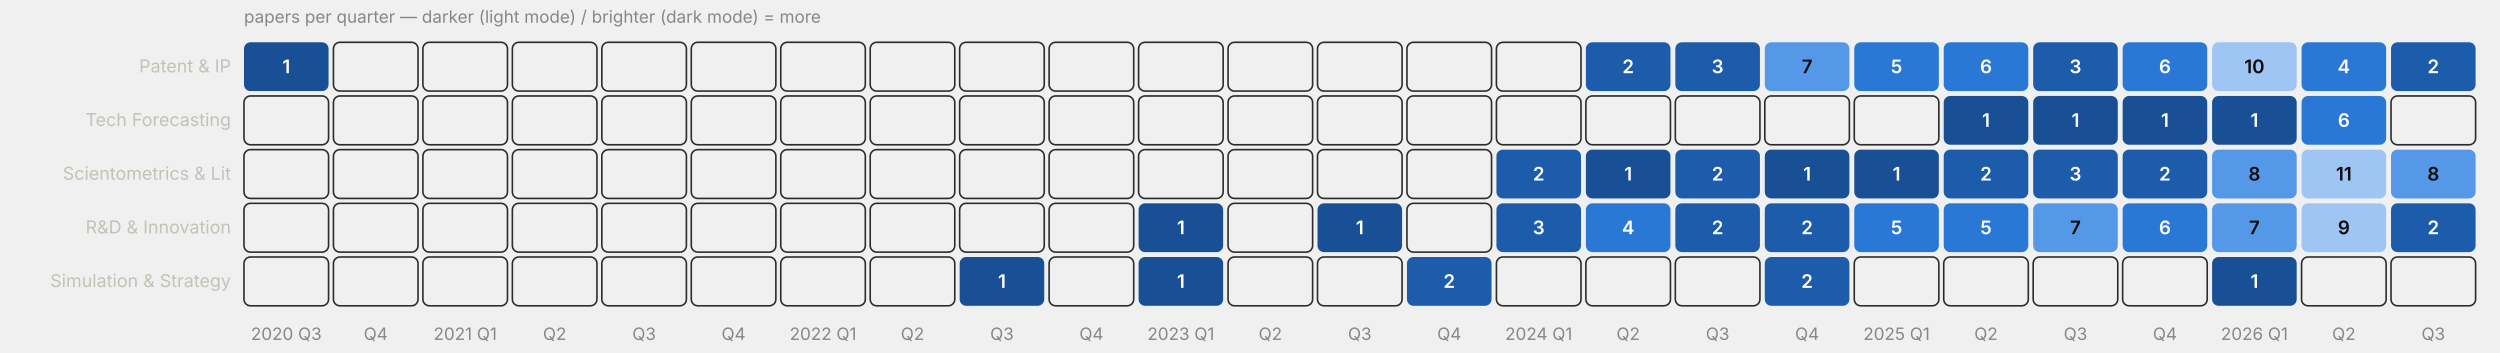
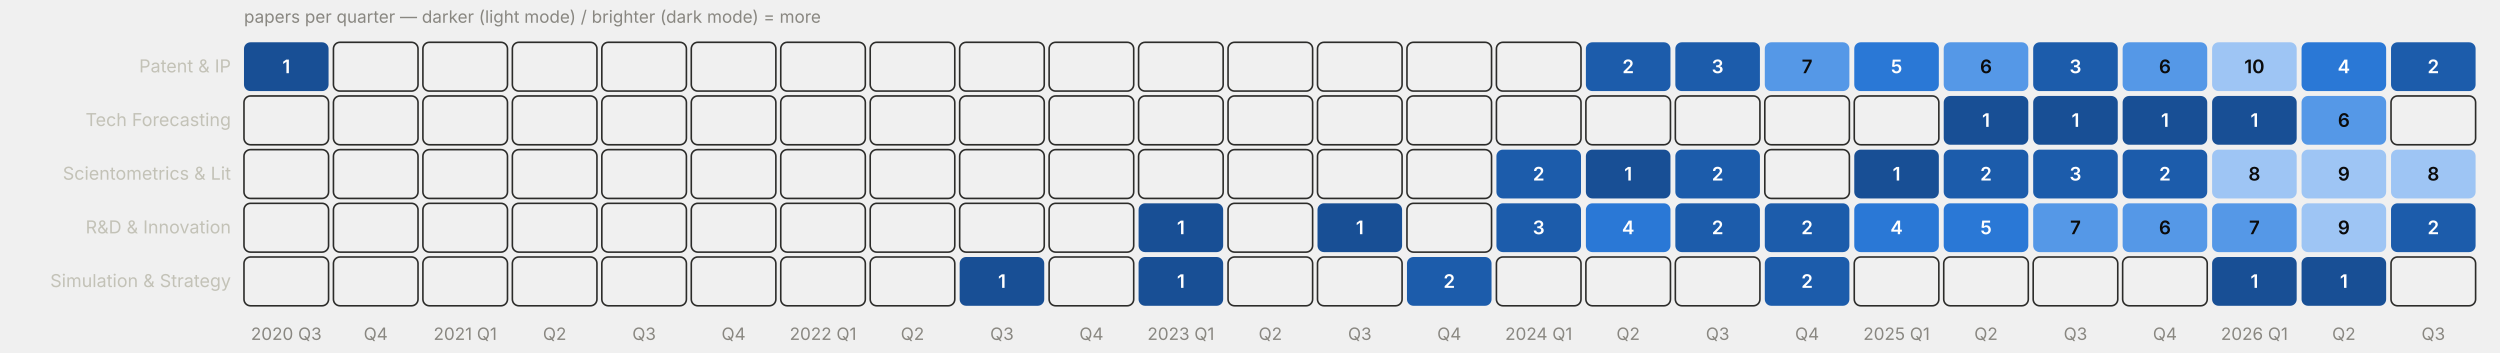
<svg xmlns="http://www.w3.org/2000/svg" viewBox="0 0 1537 217" width="1537" height="217" role="img" aria-label="Heatmap of papers per research area per quarter">
  <text x="142" y="44.5" text-anchor="end" font-family="system-ui,-apple-system,Segoe UI,sans-serif" font-size="11" fill="#c3c2b7">Patent &amp; IP</text>
  <rect x="150" y="26" width="52" height="30" rx="4" fill="#184f95" />
  <text x="176.0" y="45.0" text-anchor="middle" font-family="system-ui,-apple-system,Segoe UI,sans-serif" font-size="11.5" font-weight="600" fill="#ffffff">1</text>
  <rect x="205" y="26" width="52" height="30" rx="4" fill="none" stroke="#2c2c2a" stroke-width="1" />
  <rect x="260" y="26" width="52" height="30" rx="4" fill="none" stroke="#2c2c2a" stroke-width="1" />
  <rect x="315" y="26" width="52" height="30" rx="4" fill="none" stroke="#2c2c2a" stroke-width="1" />
  <rect x="370" y="26" width="52" height="30" rx="4" fill="none" stroke="#2c2c2a" stroke-width="1" />
  <rect x="425" y="26" width="52" height="30" rx="4" fill="none" stroke="#2c2c2a" stroke-width="1" />
  <rect x="480" y="26" width="52" height="30" rx="4" fill="none" stroke="#2c2c2a" stroke-width="1" />
  <rect x="535" y="26" width="52" height="30" rx="4" fill="none" stroke="#2c2c2a" stroke-width="1" />
  <rect x="590" y="26" width="52" height="30" rx="4" fill="none" stroke="#2c2c2a" stroke-width="1" />
  <rect x="645" y="26" width="52" height="30" rx="4" fill="none" stroke="#2c2c2a" stroke-width="1" />
  <rect x="700" y="26" width="52" height="30" rx="4" fill="none" stroke="#2c2c2a" stroke-width="1" />
  <rect x="755" y="26" width="52" height="30" rx="4" fill="none" stroke="#2c2c2a" stroke-width="1" />
  <rect x="810" y="26" width="52" height="30" rx="4" fill="none" stroke="#2c2c2a" stroke-width="1" />
  <rect x="865" y="26" width="52" height="30" rx="4" fill="none" stroke="#2c2c2a" stroke-width="1" />
  <rect x="920" y="26" width="52" height="30" rx="4" fill="none" stroke="#2c2c2a" stroke-width="1" />
  <rect x="975" y="26" width="52" height="30" rx="4" fill="#1c5cab" />
  <text x="1001.0" y="45.0" text-anchor="middle" font-family="system-ui,-apple-system,Segoe UI,sans-serif" font-size="11.5" font-weight="600" fill="#ffffff">2</text>
  <rect x="1030" y="26" width="52" height="30" rx="4" fill="#1c5cab" />
  <text x="1056.0" y="45.0" text-anchor="middle" font-family="system-ui,-apple-system,Segoe UI,sans-serif" font-size="11.5" font-weight="600" fill="#ffffff">3</text>
  <rect x="1085" y="26" width="52" height="30" rx="4" fill="#5598e7" />
  <text x="1111.0" y="45.0" text-anchor="middle" font-family="system-ui,-apple-system,Segoe UI,sans-serif" font-size="11.5" font-weight="600" fill="#0b0b0b">7</text>
  <rect x="1140" y="26" width="52" height="30" rx="4" fill="#2a78d6" />
  <text x="1166.0" y="45.0" text-anchor="middle" font-family="system-ui,-apple-system,Segoe UI,sans-serif" font-size="11.5" font-weight="600" fill="#ffffff">5</text>
-   <rect x="1195" y="26" width="52" height="30" rx="4" fill="#2a78d6" />
-   <text x="1221.0" y="45.0" text-anchor="middle" font-family="system-ui,-apple-system,Segoe UI,sans-serif" font-size="11.5" font-weight="600" fill="#ffffff">6</text>
+   <rect x="1195" y="26" width="52" height="30" rx="4" fill="#5598e7" />
+   <text x="1221.0" y="45.0" text-anchor="middle" font-family="system-ui,-apple-system,Segoe UI,sans-serif" font-size="11.5" font-weight="600" fill="#0b0b0b">6</text>
  <rect x="1250" y="26" width="52" height="30" rx="4" fill="#1c5cab" />
  <text x="1276.0" y="45.0" text-anchor="middle" font-family="system-ui,-apple-system,Segoe UI,sans-serif" font-size="11.5" font-weight="600" fill="#ffffff">3</text>
-   <rect x="1305" y="26" width="52" height="30" rx="4" fill="#2a78d6" />
-   <text x="1331.0" y="45.0" text-anchor="middle" font-family="system-ui,-apple-system,Segoe UI,sans-serif" font-size="11.5" font-weight="600" fill="#ffffff">6</text>
+   <rect x="1305" y="26" width="52" height="30" rx="4" fill="#5598e7" />
+   <text x="1331.0" y="45.0" text-anchor="middle" font-family="system-ui,-apple-system,Segoe UI,sans-serif" font-size="11.5" font-weight="600" fill="#0b0b0b">6</text>
  <rect x="1360" y="26" width="52" height="30" rx="4" fill="#9ec5f4" />
  <text x="1386.0" y="45.0" text-anchor="middle" font-family="system-ui,-apple-system,Segoe UI,sans-serif" font-size="11.5" font-weight="600" fill="#0b0b0b">10</text>
  <rect x="1415" y="26" width="52" height="30" rx="4" fill="#2a78d6" />
  <text x="1441.0" y="45.0" text-anchor="middle" font-family="system-ui,-apple-system,Segoe UI,sans-serif" font-size="11.5" font-weight="600" fill="#ffffff">4</text>
  <rect x="1470" y="26" width="52" height="30" rx="4" fill="#1c5cab" />
  <text x="1496.0" y="45.0" text-anchor="middle" font-family="system-ui,-apple-system,Segoe UI,sans-serif" font-size="11.5" font-weight="600" fill="#ffffff">2</text>
  <text x="142" y="77.5" text-anchor="end" font-family="system-ui,-apple-system,Segoe UI,sans-serif" font-size="11" fill="#c3c2b7">Tech Forecasting</text>
  <rect x="150" y="59" width="52" height="30" rx="4" fill="none" stroke="#2c2c2a" stroke-width="1" />
  <rect x="205" y="59" width="52" height="30" rx="4" fill="none" stroke="#2c2c2a" stroke-width="1" />
  <rect x="260" y="59" width="52" height="30" rx="4" fill="none" stroke="#2c2c2a" stroke-width="1" />
  <rect x="315" y="59" width="52" height="30" rx="4" fill="none" stroke="#2c2c2a" stroke-width="1" />
  <rect x="370" y="59" width="52" height="30" rx="4" fill="none" stroke="#2c2c2a" stroke-width="1" />
  <rect x="425" y="59" width="52" height="30" rx="4" fill="none" stroke="#2c2c2a" stroke-width="1" />
  <rect x="480" y="59" width="52" height="30" rx="4" fill="none" stroke="#2c2c2a" stroke-width="1" />
  <rect x="535" y="59" width="52" height="30" rx="4" fill="none" stroke="#2c2c2a" stroke-width="1" />
  <rect x="590" y="59" width="52" height="30" rx="4" fill="none" stroke="#2c2c2a" stroke-width="1" />
  <rect x="645" y="59" width="52" height="30" rx="4" fill="none" stroke="#2c2c2a" stroke-width="1" />
  <rect x="700" y="59" width="52" height="30" rx="4" fill="none" stroke="#2c2c2a" stroke-width="1" />
  <rect x="755" y="59" width="52" height="30" rx="4" fill="none" stroke="#2c2c2a" stroke-width="1" />
  <rect x="810" y="59" width="52" height="30" rx="4" fill="none" stroke="#2c2c2a" stroke-width="1" />
  <rect x="865" y="59" width="52" height="30" rx="4" fill="none" stroke="#2c2c2a" stroke-width="1" />
  <rect x="920" y="59" width="52" height="30" rx="4" fill="none" stroke="#2c2c2a" stroke-width="1" />
  <rect x="975" y="59" width="52" height="30" rx="4" fill="none" stroke="#2c2c2a" stroke-width="1" />
  <rect x="1030" y="59" width="52" height="30" rx="4" fill="none" stroke="#2c2c2a" stroke-width="1" />
  <rect x="1085" y="59" width="52" height="30" rx="4" fill="none" stroke="#2c2c2a" stroke-width="1" />
  <rect x="1140" y="59" width="52" height="30" rx="4" fill="none" stroke="#2c2c2a" stroke-width="1" />
  <rect x="1195" y="59" width="52" height="30" rx="4" fill="#184f95" />
  <text x="1221.0" y="78.0" text-anchor="middle" font-family="system-ui,-apple-system,Segoe UI,sans-serif" font-size="11.5" font-weight="600" fill="#ffffff">1</text>
  <rect x="1250" y="59" width="52" height="30" rx="4" fill="#184f95" />
  <text x="1276.0" y="78.0" text-anchor="middle" font-family="system-ui,-apple-system,Segoe UI,sans-serif" font-size="11.5" font-weight="600" fill="#ffffff">1</text>
  <rect x="1305" y="59" width="52" height="30" rx="4" fill="#184f95" />
  <text x="1331.0" y="78.0" text-anchor="middle" font-family="system-ui,-apple-system,Segoe UI,sans-serif" font-size="11.5" font-weight="600" fill="#ffffff">1</text>
  <rect x="1360" y="59" width="52" height="30" rx="4" fill="#184f95" />
  <text x="1386.0" y="78.0" text-anchor="middle" font-family="system-ui,-apple-system,Segoe UI,sans-serif" font-size="11.5" font-weight="600" fill="#ffffff">1</text>
-   <rect x="1415" y="59" width="52" height="30" rx="4" fill="#2a78d6" />
-   <text x="1441.0" y="78.0" text-anchor="middle" font-family="system-ui,-apple-system,Segoe UI,sans-serif" font-size="11.5" font-weight="600" fill="#ffffff">6</text>
+   <rect x="1415" y="59" width="52" height="30" rx="4" fill="#5598e7" />
+   <text x="1441.0" y="78.0" text-anchor="middle" font-family="system-ui,-apple-system,Segoe UI,sans-serif" font-size="11.5" font-weight="600" fill="#0b0b0b">6</text>
  <rect x="1470" y="59" width="52" height="30" rx="4" fill="none" stroke="#2c2c2a" stroke-width="1" />
  <text x="142" y="110.5" text-anchor="end" font-family="system-ui,-apple-system,Segoe UI,sans-serif" font-size="11" fill="#c3c2b7">Scientometrics &amp; Lit</text>
  <rect x="150" y="92" width="52" height="30" rx="4" fill="none" stroke="#2c2c2a" stroke-width="1" />
  <rect x="205" y="92" width="52" height="30" rx="4" fill="none" stroke="#2c2c2a" stroke-width="1" />
  <rect x="260" y="92" width="52" height="30" rx="4" fill="none" stroke="#2c2c2a" stroke-width="1" />
  <rect x="315" y="92" width="52" height="30" rx="4" fill="none" stroke="#2c2c2a" stroke-width="1" />
  <rect x="370" y="92" width="52" height="30" rx="4" fill="none" stroke="#2c2c2a" stroke-width="1" />
  <rect x="425" y="92" width="52" height="30" rx="4" fill="none" stroke="#2c2c2a" stroke-width="1" />
  <rect x="480" y="92" width="52" height="30" rx="4" fill="none" stroke="#2c2c2a" stroke-width="1" />
  <rect x="535" y="92" width="52" height="30" rx="4" fill="none" stroke="#2c2c2a" stroke-width="1" />
  <rect x="590" y="92" width="52" height="30" rx="4" fill="none" stroke="#2c2c2a" stroke-width="1" />
  <rect x="645" y="92" width="52" height="30" rx="4" fill="none" stroke="#2c2c2a" stroke-width="1" />
  <rect x="700" y="92" width="52" height="30" rx="4" fill="none" stroke="#2c2c2a" stroke-width="1" />
  <rect x="755" y="92" width="52" height="30" rx="4" fill="none" stroke="#2c2c2a" stroke-width="1" />
  <rect x="810" y="92" width="52" height="30" rx="4" fill="none" stroke="#2c2c2a" stroke-width="1" />
  <rect x="865" y="92" width="52" height="30" rx="4" fill="none" stroke="#2c2c2a" stroke-width="1" />
  <rect x="920" y="92" width="52" height="30" rx="4" fill="#1c5cab" />
  <text x="946.0" y="111.0" text-anchor="middle" font-family="system-ui,-apple-system,Segoe UI,sans-serif" font-size="11.5" font-weight="600" fill="#ffffff">2</text>
  <rect x="975" y="92" width="52" height="30" rx="4" fill="#184f95" />
  <text x="1001.0" y="111.0" text-anchor="middle" font-family="system-ui,-apple-system,Segoe UI,sans-serif" font-size="11.5" font-weight="600" fill="#ffffff">1</text>
  <rect x="1030" y="92" width="52" height="30" rx="4" fill="#1c5cab" />
  <text x="1056.0" y="111.0" text-anchor="middle" font-family="system-ui,-apple-system,Segoe UI,sans-serif" font-size="11.5" font-weight="600" fill="#ffffff">2</text>
-   <rect x="1085" y="92" width="52" height="30" rx="4" fill="#184f95" />
-   <text x="1111.0" y="111.0" text-anchor="middle" font-family="system-ui,-apple-system,Segoe UI,sans-serif" font-size="11.5" font-weight="600" fill="#ffffff">1</text>
+   <rect x="1085" y="92" width="52" height="30" rx="4" fill="none" stroke="#2c2c2a" stroke-width="1" />
  <rect x="1140" y="92" width="52" height="30" rx="4" fill="#184f95" />
  <text x="1166.0" y="111.0" text-anchor="middle" font-family="system-ui,-apple-system,Segoe UI,sans-serif" font-size="11.5" font-weight="600" fill="#ffffff">1</text>
  <rect x="1195" y="92" width="52" height="30" rx="4" fill="#1c5cab" />
  <text x="1221.0" y="111.0" text-anchor="middle" font-family="system-ui,-apple-system,Segoe UI,sans-serif" font-size="11.5" font-weight="600" fill="#ffffff">2</text>
  <rect x="1250" y="92" width="52" height="30" rx="4" fill="#1c5cab" />
  <text x="1276.0" y="111.0" text-anchor="middle" font-family="system-ui,-apple-system,Segoe UI,sans-serif" font-size="11.5" font-weight="600" fill="#ffffff">3</text>
  <rect x="1305" y="92" width="52" height="30" rx="4" fill="#1c5cab" />
  <text x="1331.0" y="111.0" text-anchor="middle" font-family="system-ui,-apple-system,Segoe UI,sans-serif" font-size="11.5" font-weight="600" fill="#ffffff">2</text>
-   <rect x="1360" y="92" width="52" height="30" rx="4" fill="#5598e7" />
+   <rect x="1360" y="92" width="52" height="30" rx="4" fill="#9ec5f4" />
  <text x="1386.0" y="111.0" text-anchor="middle" font-family="system-ui,-apple-system,Segoe UI,sans-serif" font-size="11.5" font-weight="600" fill="#0b0b0b">8</text>
  <rect x="1415" y="92" width="52" height="30" rx="4" fill="#9ec5f4" />
-   <text x="1441.0" y="111.0" text-anchor="middle" font-family="system-ui,-apple-system,Segoe UI,sans-serif" font-size="11.5" font-weight="600" fill="#0b0b0b">11</text>
-   <rect x="1470" y="92" width="52" height="30" rx="4" fill="#5598e7" />
+   <text x="1441.0" y="111.0" text-anchor="middle" font-family="system-ui,-apple-system,Segoe UI,sans-serif" font-size="11.5" font-weight="600" fill="#0b0b0b">9</text>
+   <rect x="1470" y="92" width="52" height="30" rx="4" fill="#9ec5f4" />
  <text x="1496.0" y="111.0" text-anchor="middle" font-family="system-ui,-apple-system,Segoe UI,sans-serif" font-size="11.5" font-weight="600" fill="#0b0b0b">8</text>
  <text x="142" y="143.5" text-anchor="end" font-family="system-ui,-apple-system,Segoe UI,sans-serif" font-size="11" fill="#c3c2b7">R&amp;D &amp; Innovation</text>
  <rect x="150" y="125" width="52" height="30" rx="4" fill="none" stroke="#2c2c2a" stroke-width="1" />
  <rect x="205" y="125" width="52" height="30" rx="4" fill="none" stroke="#2c2c2a" stroke-width="1" />
  <rect x="260" y="125" width="52" height="30" rx="4" fill="none" stroke="#2c2c2a" stroke-width="1" />
  <rect x="315" y="125" width="52" height="30" rx="4" fill="none" stroke="#2c2c2a" stroke-width="1" />
  <rect x="370" y="125" width="52" height="30" rx="4" fill="none" stroke="#2c2c2a" stroke-width="1" />
  <rect x="425" y="125" width="52" height="30" rx="4" fill="none" stroke="#2c2c2a" stroke-width="1" />
  <rect x="480" y="125" width="52" height="30" rx="4" fill="none" stroke="#2c2c2a" stroke-width="1" />
  <rect x="535" y="125" width="52" height="30" rx="4" fill="none" stroke="#2c2c2a" stroke-width="1" />
  <rect x="590" y="125" width="52" height="30" rx="4" fill="none" stroke="#2c2c2a" stroke-width="1" />
  <rect x="645" y="125" width="52" height="30" rx="4" fill="none" stroke="#2c2c2a" stroke-width="1" />
  <rect x="700" y="125" width="52" height="30" rx="4" fill="#184f95" />
  <text x="726.0" y="144.0" text-anchor="middle" font-family="system-ui,-apple-system,Segoe UI,sans-serif" font-size="11.5" font-weight="600" fill="#ffffff">1</text>
  <rect x="755" y="125" width="52" height="30" rx="4" fill="none" stroke="#2c2c2a" stroke-width="1" />
  <rect x="810" y="125" width="52" height="30" rx="4" fill="#184f95" />
  <text x="836.0" y="144.0" text-anchor="middle" font-family="system-ui,-apple-system,Segoe UI,sans-serif" font-size="11.5" font-weight="600" fill="#ffffff">1</text>
  <rect x="865" y="125" width="52" height="30" rx="4" fill="none" stroke="#2c2c2a" stroke-width="1" />
  <rect x="920" y="125" width="52" height="30" rx="4" fill="#1c5cab" />
  <text x="946.0" y="144.0" text-anchor="middle" font-family="system-ui,-apple-system,Segoe UI,sans-serif" font-size="11.5" font-weight="600" fill="#ffffff">3</text>
  <rect x="975" y="125" width="52" height="30" rx="4" fill="#2a78d6" />
  <text x="1001.0" y="144.0" text-anchor="middle" font-family="system-ui,-apple-system,Segoe UI,sans-serif" font-size="11.5" font-weight="600" fill="#ffffff">4</text>
  <rect x="1030" y="125" width="52" height="30" rx="4" fill="#1c5cab" />
  <text x="1056.0" y="144.0" text-anchor="middle" font-family="system-ui,-apple-system,Segoe UI,sans-serif" font-size="11.5" font-weight="600" fill="#ffffff">2</text>
  <rect x="1085" y="125" width="52" height="30" rx="4" fill="#1c5cab" />
  <text x="1111.0" y="144.0" text-anchor="middle" font-family="system-ui,-apple-system,Segoe UI,sans-serif" font-size="11.5" font-weight="600" fill="#ffffff">2</text>
  <rect x="1140" y="125" width="52" height="30" rx="4" fill="#2a78d6" />
-   <text x="1166.0" y="144.0" text-anchor="middle" font-family="system-ui,-apple-system,Segoe UI,sans-serif" font-size="11.5" font-weight="600" fill="#ffffff">5</text>
+   <text x="1166.0" y="144.0" text-anchor="middle" font-family="system-ui,-apple-system,Segoe UI,sans-serif" font-size="11.5" font-weight="600" fill="#ffffff">4</text>
  <rect x="1195" y="125" width="52" height="30" rx="4" fill="#2a78d6" />
  <text x="1221.0" y="144.0" text-anchor="middle" font-family="system-ui,-apple-system,Segoe UI,sans-serif" font-size="11.5" font-weight="600" fill="#ffffff">5</text>
  <rect x="1250" y="125" width="52" height="30" rx="4" fill="#5598e7" />
  <text x="1276.0" y="144.0" text-anchor="middle" font-family="system-ui,-apple-system,Segoe UI,sans-serif" font-size="11.5" font-weight="600" fill="#0b0b0b">7</text>
-   <rect x="1305" y="125" width="52" height="30" rx="4" fill="#2a78d6" />
-   <text x="1331.0" y="144.0" text-anchor="middle" font-family="system-ui,-apple-system,Segoe UI,sans-serif" font-size="11.5" font-weight="600" fill="#ffffff">6</text>
+   <rect x="1305" y="125" width="52" height="30" rx="4" fill="#5598e7" />
+   <text x="1331.0" y="144.0" text-anchor="middle" font-family="system-ui,-apple-system,Segoe UI,sans-serif" font-size="11.5" font-weight="600" fill="#0b0b0b">6</text>
  <rect x="1360" y="125" width="52" height="30" rx="4" fill="#5598e7" />
  <text x="1386.0" y="144.0" text-anchor="middle" font-family="system-ui,-apple-system,Segoe UI,sans-serif" font-size="11.5" font-weight="600" fill="#0b0b0b">7</text>
  <rect x="1415" y="125" width="52" height="30" rx="4" fill="#9ec5f4" />
  <text x="1441.0" y="144.0" text-anchor="middle" font-family="system-ui,-apple-system,Segoe UI,sans-serif" font-size="11.5" font-weight="600" fill="#0b0b0b">9</text>
  <rect x="1470" y="125" width="52" height="30" rx="4" fill="#1c5cab" />
  <text x="1496.0" y="144.0" text-anchor="middle" font-family="system-ui,-apple-system,Segoe UI,sans-serif" font-size="11.5" font-weight="600" fill="#ffffff">2</text>
  <text x="142" y="176.5" text-anchor="end" font-family="system-ui,-apple-system,Segoe UI,sans-serif" font-size="11" fill="#c3c2b7">Simulation &amp; Strategy</text>
  <rect x="150" y="158" width="52" height="30" rx="4" fill="none" stroke="#2c2c2a" stroke-width="1" />
  <rect x="205" y="158" width="52" height="30" rx="4" fill="none" stroke="#2c2c2a" stroke-width="1" />
  <rect x="260" y="158" width="52" height="30" rx="4" fill="none" stroke="#2c2c2a" stroke-width="1" />
  <rect x="315" y="158" width="52" height="30" rx="4" fill="none" stroke="#2c2c2a" stroke-width="1" />
  <rect x="370" y="158" width="52" height="30" rx="4" fill="none" stroke="#2c2c2a" stroke-width="1" />
  <rect x="425" y="158" width="52" height="30" rx="4" fill="none" stroke="#2c2c2a" stroke-width="1" />
  <rect x="480" y="158" width="52" height="30" rx="4" fill="none" stroke="#2c2c2a" stroke-width="1" />
  <rect x="535" y="158" width="52" height="30" rx="4" fill="none" stroke="#2c2c2a" stroke-width="1" />
  <rect x="590" y="158" width="52" height="30" rx="4" fill="#184f95" />
  <text x="616.0" y="177.0" text-anchor="middle" font-family="system-ui,-apple-system,Segoe UI,sans-serif" font-size="11.5" font-weight="600" fill="#ffffff">1</text>
  <rect x="645" y="158" width="52" height="30" rx="4" fill="none" stroke="#2c2c2a" stroke-width="1" />
  <rect x="700" y="158" width="52" height="30" rx="4" fill="#184f95" />
  <text x="726.0" y="177.0" text-anchor="middle" font-family="system-ui,-apple-system,Segoe UI,sans-serif" font-size="11.5" font-weight="600" fill="#ffffff">1</text>
  <rect x="755" y="158" width="52" height="30" rx="4" fill="none" stroke="#2c2c2a" stroke-width="1" />
  <rect x="810" y="158" width="52" height="30" rx="4" fill="none" stroke="#2c2c2a" stroke-width="1" />
  <rect x="865" y="158" width="52" height="30" rx="4" fill="#1c5cab" />
  <text x="891.0" y="177.0" text-anchor="middle" font-family="system-ui,-apple-system,Segoe UI,sans-serif" font-size="11.5" font-weight="600" fill="#ffffff">2</text>
  <rect x="920" y="158" width="52" height="30" rx="4" fill="none" stroke="#2c2c2a" stroke-width="1" />
  <rect x="975" y="158" width="52" height="30" rx="4" fill="none" stroke="#2c2c2a" stroke-width="1" />
  <rect x="1030" y="158" width="52" height="30" rx="4" fill="none" stroke="#2c2c2a" stroke-width="1" />
  <rect x="1085" y="158" width="52" height="30" rx="4" fill="#1c5cab" />
  <text x="1111.0" y="177.0" text-anchor="middle" font-family="system-ui,-apple-system,Segoe UI,sans-serif" font-size="11.5" font-weight="600" fill="#ffffff">2</text>
  <rect x="1140" y="158" width="52" height="30" rx="4" fill="none" stroke="#2c2c2a" stroke-width="1" />
  <rect x="1195" y="158" width="52" height="30" rx="4" fill="none" stroke="#2c2c2a" stroke-width="1" />
  <rect x="1250" y="158" width="52" height="30" rx="4" fill="none" stroke="#2c2c2a" stroke-width="1" />
  <rect x="1305" y="158" width="52" height="30" rx="4" fill="none" stroke="#2c2c2a" stroke-width="1" />
  <rect x="1360" y="158" width="52" height="30" rx="4" fill="#184f95" />
  <text x="1386.0" y="177.0" text-anchor="middle" font-family="system-ui,-apple-system,Segoe UI,sans-serif" font-size="11.5" font-weight="600" fill="#ffffff">1</text>
-   <rect x="1415" y="158" width="52" height="30" rx="4" fill="none" stroke="#2c2c2a" stroke-width="1" />
+   <rect x="1415" y="158" width="52" height="30" rx="4" fill="#184f95" />
+   <text x="1441.0" y="177.0" text-anchor="middle" font-family="system-ui,-apple-system,Segoe UI,sans-serif" font-size="11.5" font-weight="600" fill="#ffffff">1</text>
  <rect x="1470" y="158" width="52" height="30" rx="4" fill="none" stroke="#2c2c2a" stroke-width="1" />
  <text x="176.0" y="209" text-anchor="middle" font-family="system-ui,-apple-system,Segoe UI,sans-serif" font-size="10.5" fill="#898781">2020 Q3</text>
  <text x="231.0" y="209" text-anchor="middle" font-family="system-ui,-apple-system,Segoe UI,sans-serif" font-size="10.5" fill="#898781">Q4</text>
  <text x="286.0" y="209" text-anchor="middle" font-family="system-ui,-apple-system,Segoe UI,sans-serif" font-size="10.5" fill="#898781">2021 Q1</text>
  <text x="341.0" y="209" text-anchor="middle" font-family="system-ui,-apple-system,Segoe UI,sans-serif" font-size="10.5" fill="#898781">Q2</text>
  <text x="396.0" y="209" text-anchor="middle" font-family="system-ui,-apple-system,Segoe UI,sans-serif" font-size="10.5" fill="#898781">Q3</text>
  <text x="451.0" y="209" text-anchor="middle" font-family="system-ui,-apple-system,Segoe UI,sans-serif" font-size="10.5" fill="#898781">Q4</text>
  <text x="506.0" y="209" text-anchor="middle" font-family="system-ui,-apple-system,Segoe UI,sans-serif" font-size="10.5" fill="#898781">2022 Q1</text>
  <text x="561.0" y="209" text-anchor="middle" font-family="system-ui,-apple-system,Segoe UI,sans-serif" font-size="10.5" fill="#898781">Q2</text>
  <text x="616.0" y="209" text-anchor="middle" font-family="system-ui,-apple-system,Segoe UI,sans-serif" font-size="10.5" fill="#898781">Q3</text>
  <text x="671.0" y="209" text-anchor="middle" font-family="system-ui,-apple-system,Segoe UI,sans-serif" font-size="10.5" fill="#898781">Q4</text>
  <text x="726.0" y="209" text-anchor="middle" font-family="system-ui,-apple-system,Segoe UI,sans-serif" font-size="10.5" fill="#898781">2023 Q1</text>
  <text x="781.0" y="209" text-anchor="middle" font-family="system-ui,-apple-system,Segoe UI,sans-serif" font-size="10.5" fill="#898781">Q2</text>
  <text x="836.0" y="209" text-anchor="middle" font-family="system-ui,-apple-system,Segoe UI,sans-serif" font-size="10.5" fill="#898781">Q3</text>
  <text x="891.0" y="209" text-anchor="middle" font-family="system-ui,-apple-system,Segoe UI,sans-serif" font-size="10.5" fill="#898781">Q4</text>
  <text x="946.0" y="209" text-anchor="middle" font-family="system-ui,-apple-system,Segoe UI,sans-serif" font-size="10.5" fill="#898781">2024 Q1</text>
  <text x="1001.0" y="209" text-anchor="middle" font-family="system-ui,-apple-system,Segoe UI,sans-serif" font-size="10.5" fill="#898781">Q2</text>
  <text x="1056.0" y="209" text-anchor="middle" font-family="system-ui,-apple-system,Segoe UI,sans-serif" font-size="10.5" fill="#898781">Q3</text>
  <text x="1111.0" y="209" text-anchor="middle" font-family="system-ui,-apple-system,Segoe UI,sans-serif" font-size="10.5" fill="#898781">Q4</text>
  <text x="1166.0" y="209" text-anchor="middle" font-family="system-ui,-apple-system,Segoe UI,sans-serif" font-size="10.5" fill="#898781">2025 Q1</text>
  <text x="1221.0" y="209" text-anchor="middle" font-family="system-ui,-apple-system,Segoe UI,sans-serif" font-size="10.5" fill="#898781">Q2</text>
  <text x="1276.0" y="209" text-anchor="middle" font-family="system-ui,-apple-system,Segoe UI,sans-serif" font-size="10.5" fill="#898781">Q3</text>
  <text x="1331.0" y="209" text-anchor="middle" font-family="system-ui,-apple-system,Segoe UI,sans-serif" font-size="10.5" fill="#898781">Q4</text>
  <text x="1386.0" y="209" text-anchor="middle" font-family="system-ui,-apple-system,Segoe UI,sans-serif" font-size="10.5" fill="#898781">2026 Q1</text>
  <text x="1441.0" y="209" text-anchor="middle" font-family="system-ui,-apple-system,Segoe UI,sans-serif" font-size="10.5" fill="#898781">Q2</text>
  <text x="1496.0" y="209" text-anchor="middle" font-family="system-ui,-apple-system,Segoe UI,sans-serif" font-size="10.5" fill="#898781">Q3</text>
  <text x="150" y="14" font-family="system-ui,-apple-system,Segoe UI,sans-serif" font-size="10.5" fill="#898781">papers per quarter — darker (light mode) / brighter (dark mode) = more</text>
</svg>
